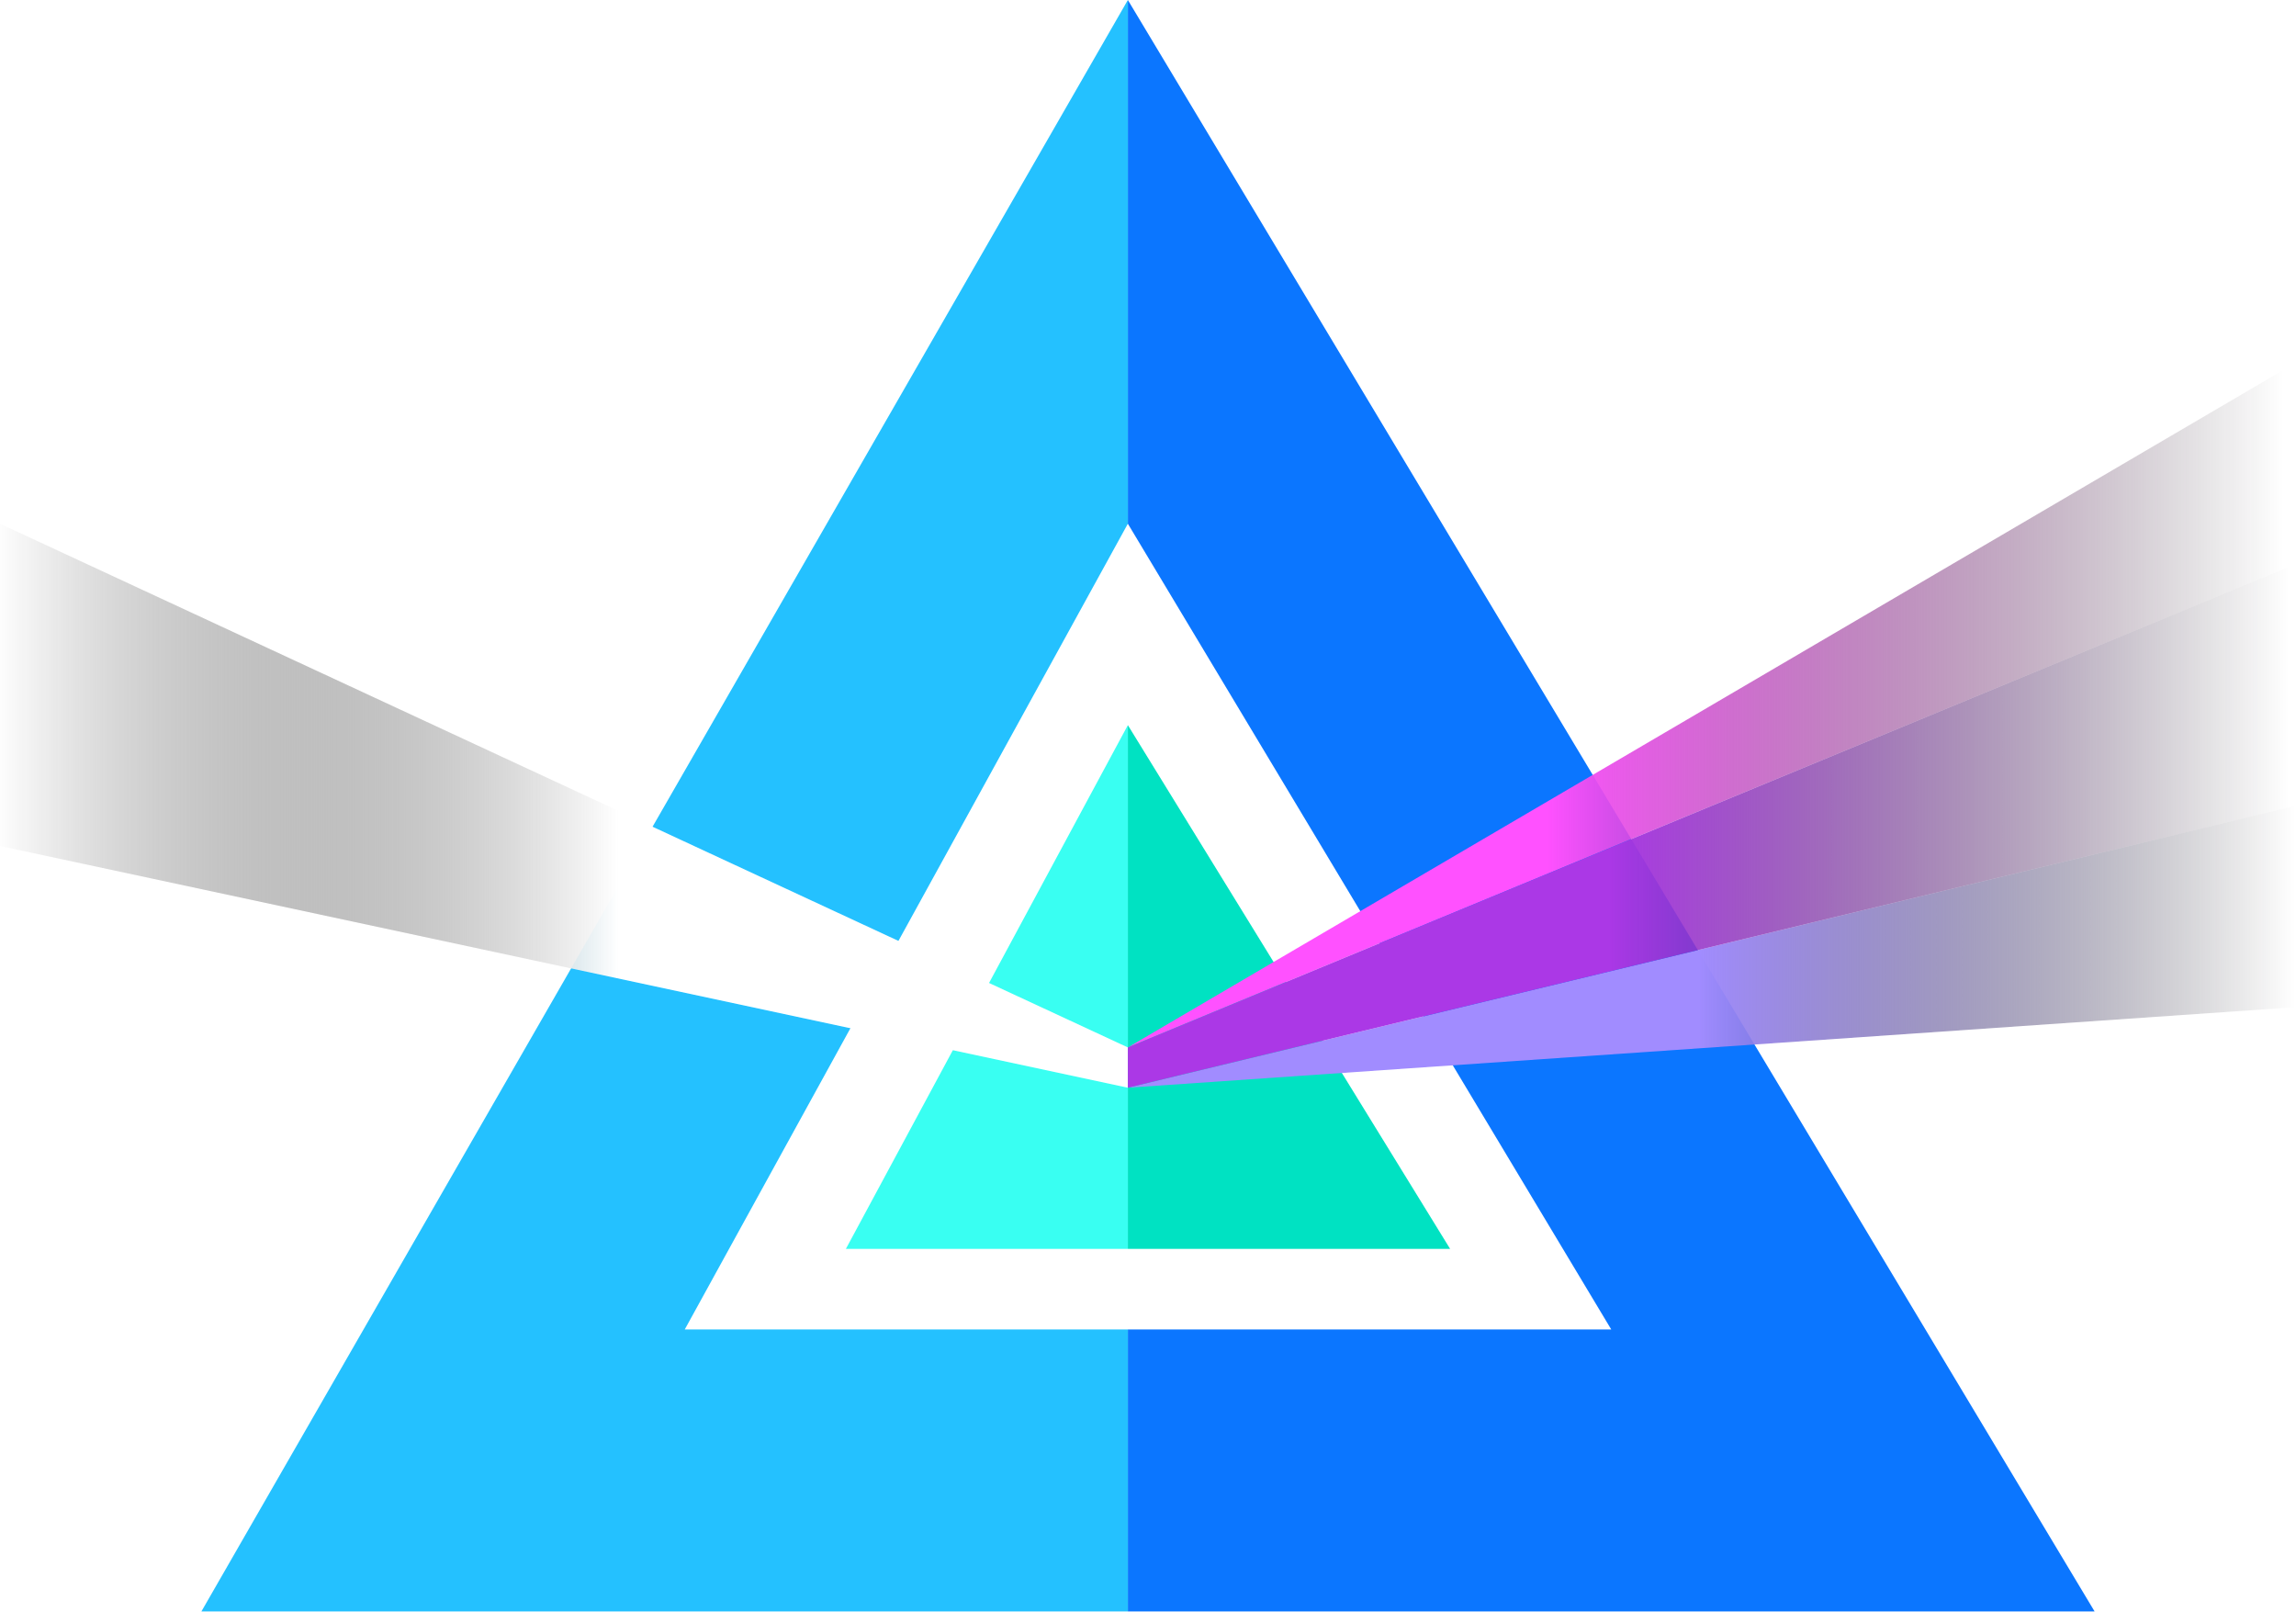
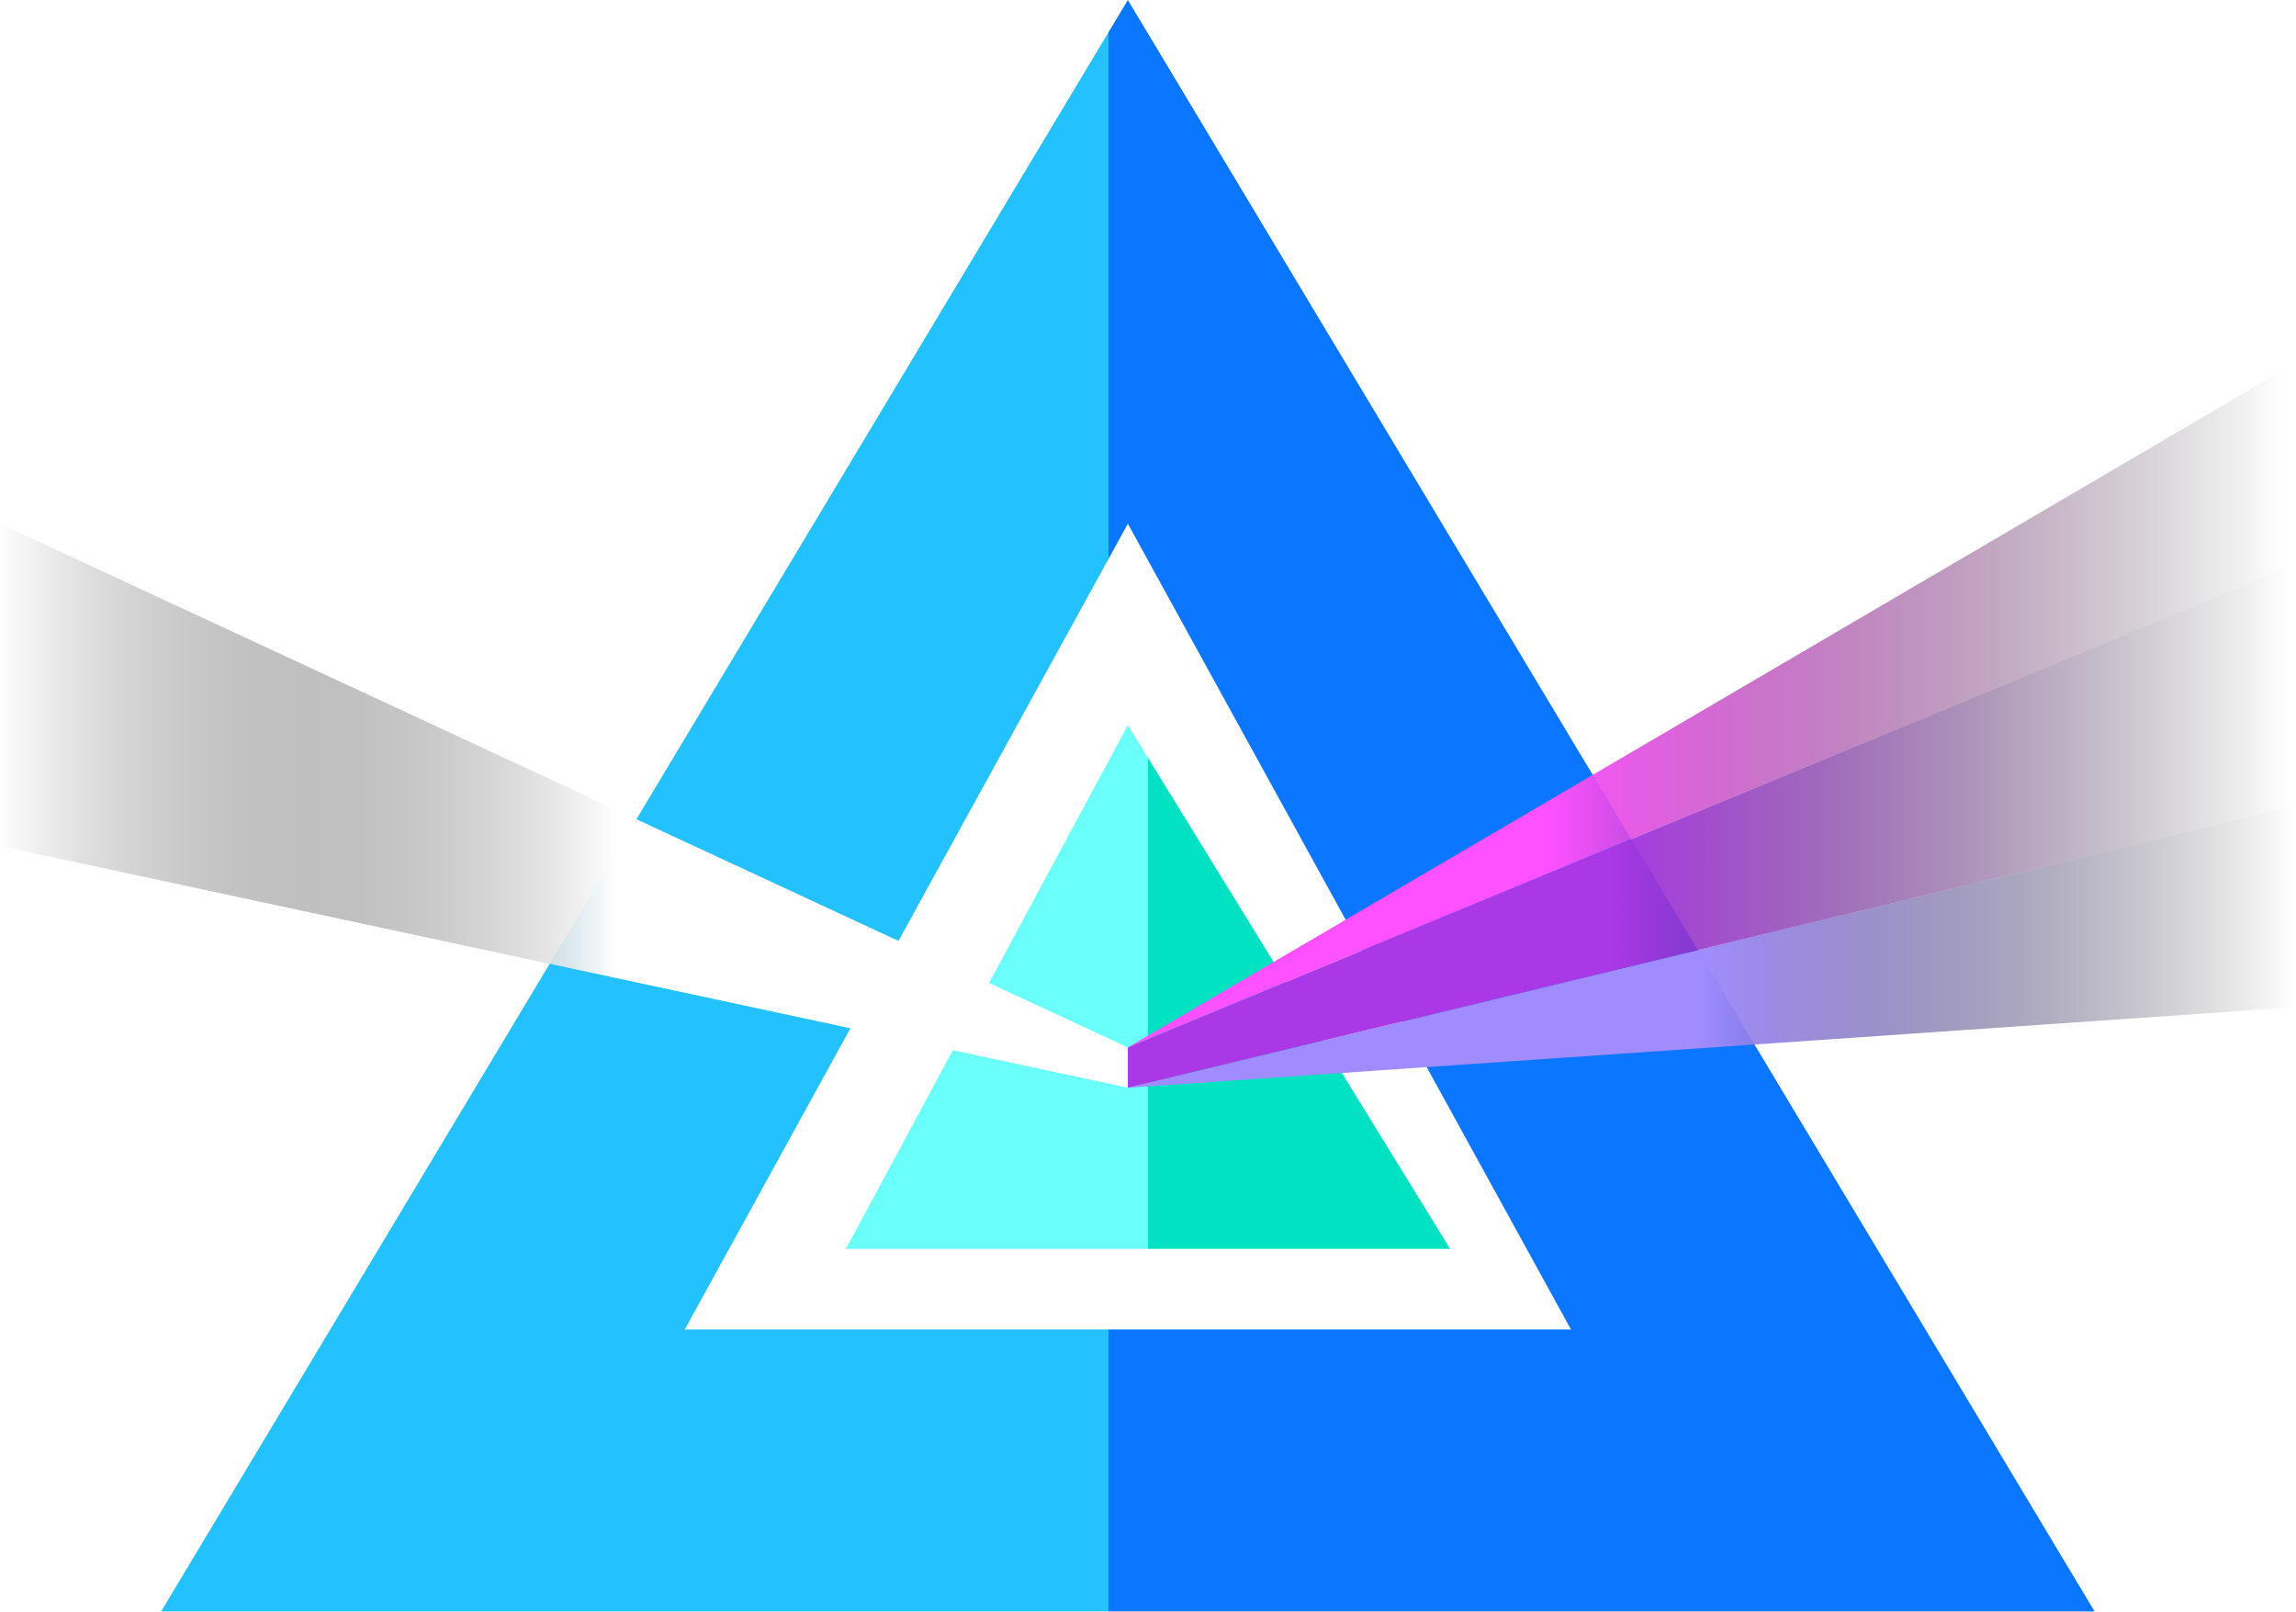
<svg xmlns="http://www.w3.org/2000/svg" viewBox="0 0 57 40">
  <defs>
-     <linearGradient id="a" x1="0%" x2="54.8%" y1="50.2%" y2="50.2%">
+     <linearGradient id="a" x1="0%" x2="100%" y1="50%" y2="50%">
+       <stop offset="0%" stop-color="#24C1FF" />
+       <stop offset="49%" stop-color="#24C1FF" />
+       <stop offset="49%" stop-color="#0B76FF" />
+       <stop offset="100%" stop-color="#0B76FF" />
+     </linearGradient>
+     <linearGradient id="b" x1="0%" x2="100%" y1="50%" y2="50%">
+       <stop offset="0%" stop-color="#6BFFFA" />
+       <stop offset="50%" stop-color="#6BFFFA" />
+       <stop offset="50%" stop-color="#00E2C2" />
+       <stop offset="100%" stop-color="#00E2C2" />
+     </linearGradient>
+     <linearGradient id="c" x1="0%" x2="54.8%" y1="50.2%" y2="50.2%">
      <stop offset="0%" stop-opacity="0" />
      <stop offset="100%" stop-color="#FFF" />
    </linearGradient>
-     <linearGradient id="b" x1="99.4%" x2="35.8%" y1="49.8%" y2="49.8%">
+     <linearGradient id="d" x1="99.4%" x2="35.8%" y1="49.8%" y2="49.8%">
      <stop offset="0%" stop-opacity="0" />
      <stop offset="100%" stop-color="#FF51FF" />
    </linearGradient>
-     <linearGradient id="c" x1="100.4%" x2="48.9%" y1="50.1%" y2="50.1%">
+     <linearGradient id="e" x1="100.4%" x2="48.9%" y1="50.1%" y2="50.1%">
      <stop offset="0%" stop-opacity="0" />
      <stop offset="100%" stop-color="#A18CFF" />
    </linearGradient>
-     <linearGradient id="d" x1="99.9%" x2="41.1%" y1="50.2%" y2="50.2%">
+     <linearGradient id="f" x1="99.9%" x2="41.1%" y1="50.2%" y2="50.2%">
      <stop offset="0%" stop-opacity="0" />
      <stop offset="100%" stop-color="#AB38E6" />
    </linearGradient>
  </defs>
  <g fill="none">
-     <path fill="#0B76FF" d="M28 33h12L28 13V0l24 40H28z" />
-     <path fill="#24C1FF" d="M28 33H17l11-20V0L5 40h23z" />
-     <path fill="#39FFF2" d="M28 18v13h-7z" />
-     <path fill="#00E2C2" d="M28 18v13h8z" />
-     <path fill="url(#a)" d="m0 13 28 13v1L0 21z" />
-     <path fill="url(#b)" d="M57 9 28 26l29-12z" />
-     <path fill="url(#c)" d="m57 25-29 2 29-7z" />
-     <path fill="url(#d)" d="M57 14 28 26v1l29-7z" />
+     <path fill="url(#a)" d="m28 0 24 40H4L28 0Zm0 13L17 33h22L28 13Z" />
+     <path fill="url(#b)" d="m28 18 8 13H21z" />
+     <path fill="url(#c)" d="m0 13 28 13v1L0 21z" class="ray" />
+     <path fill="url(#d)" d="M57 9 28 26l29-12z" class="ray" />
+     <path fill="url(#e)" d="m57 25-29 2 29-7z" class="ray" />
+     <path fill="url(#f)" d="M57 14 28 26v1l29-7z" class="ray" />
  </g>
</svg>
